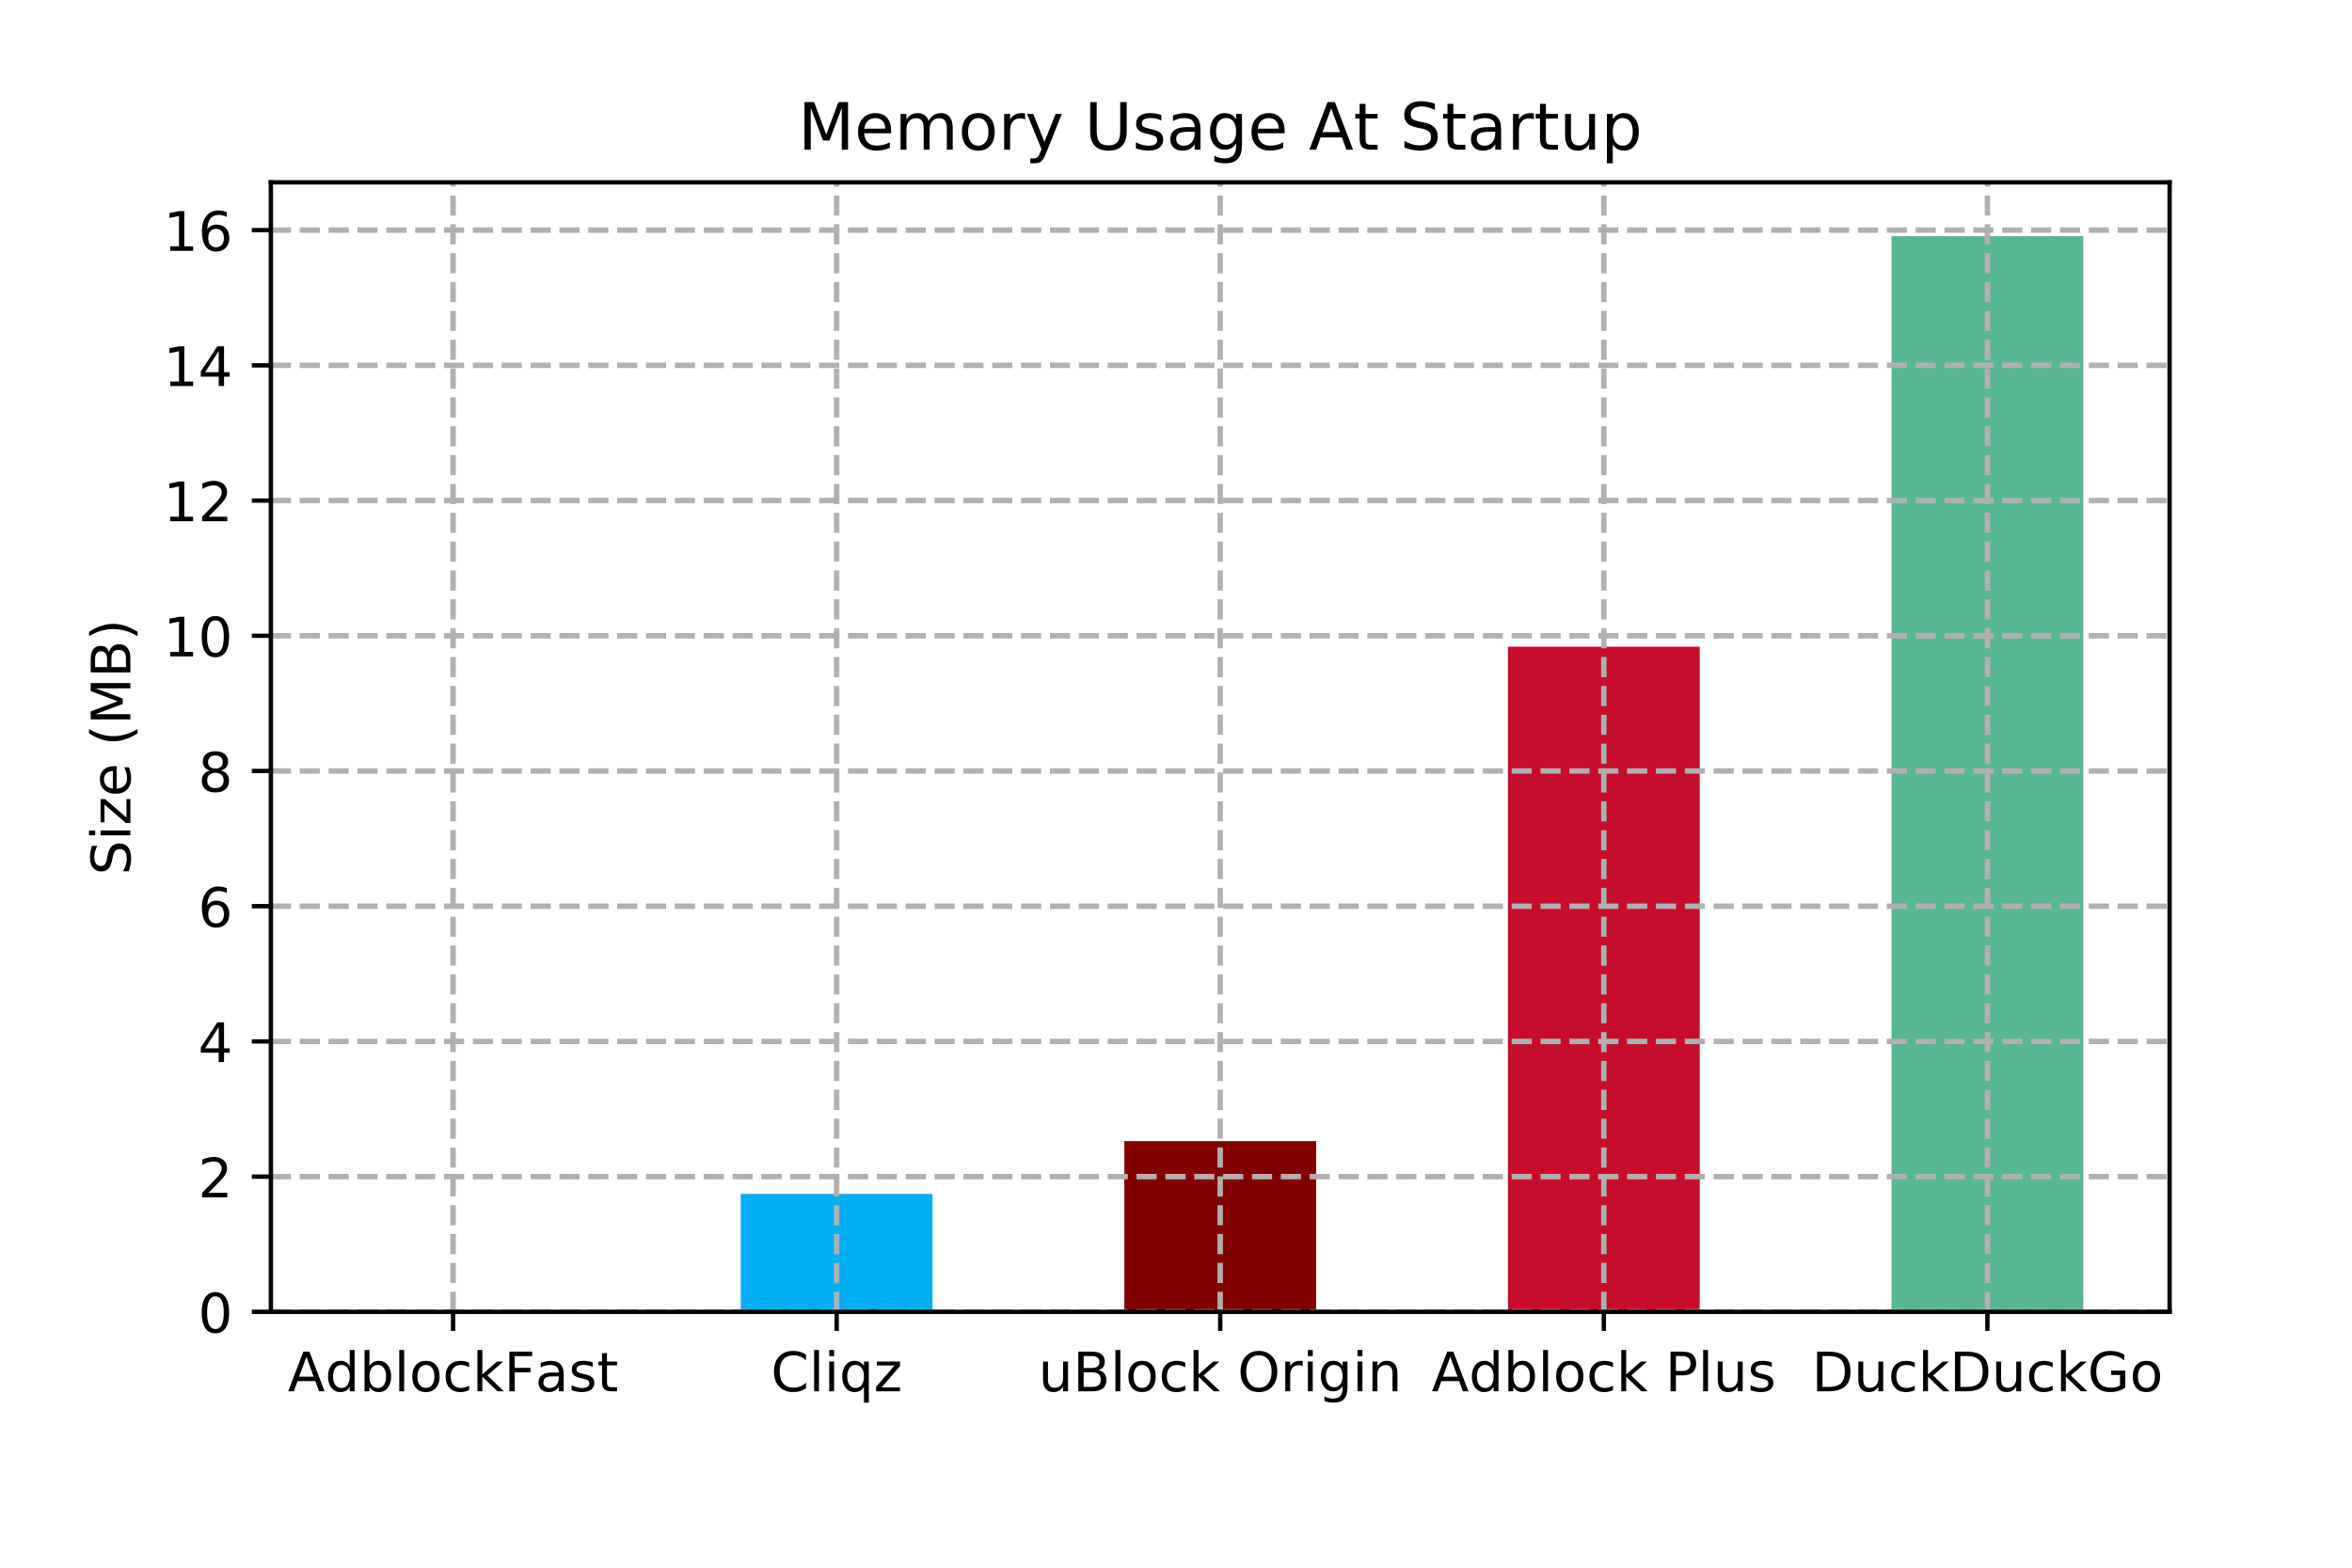
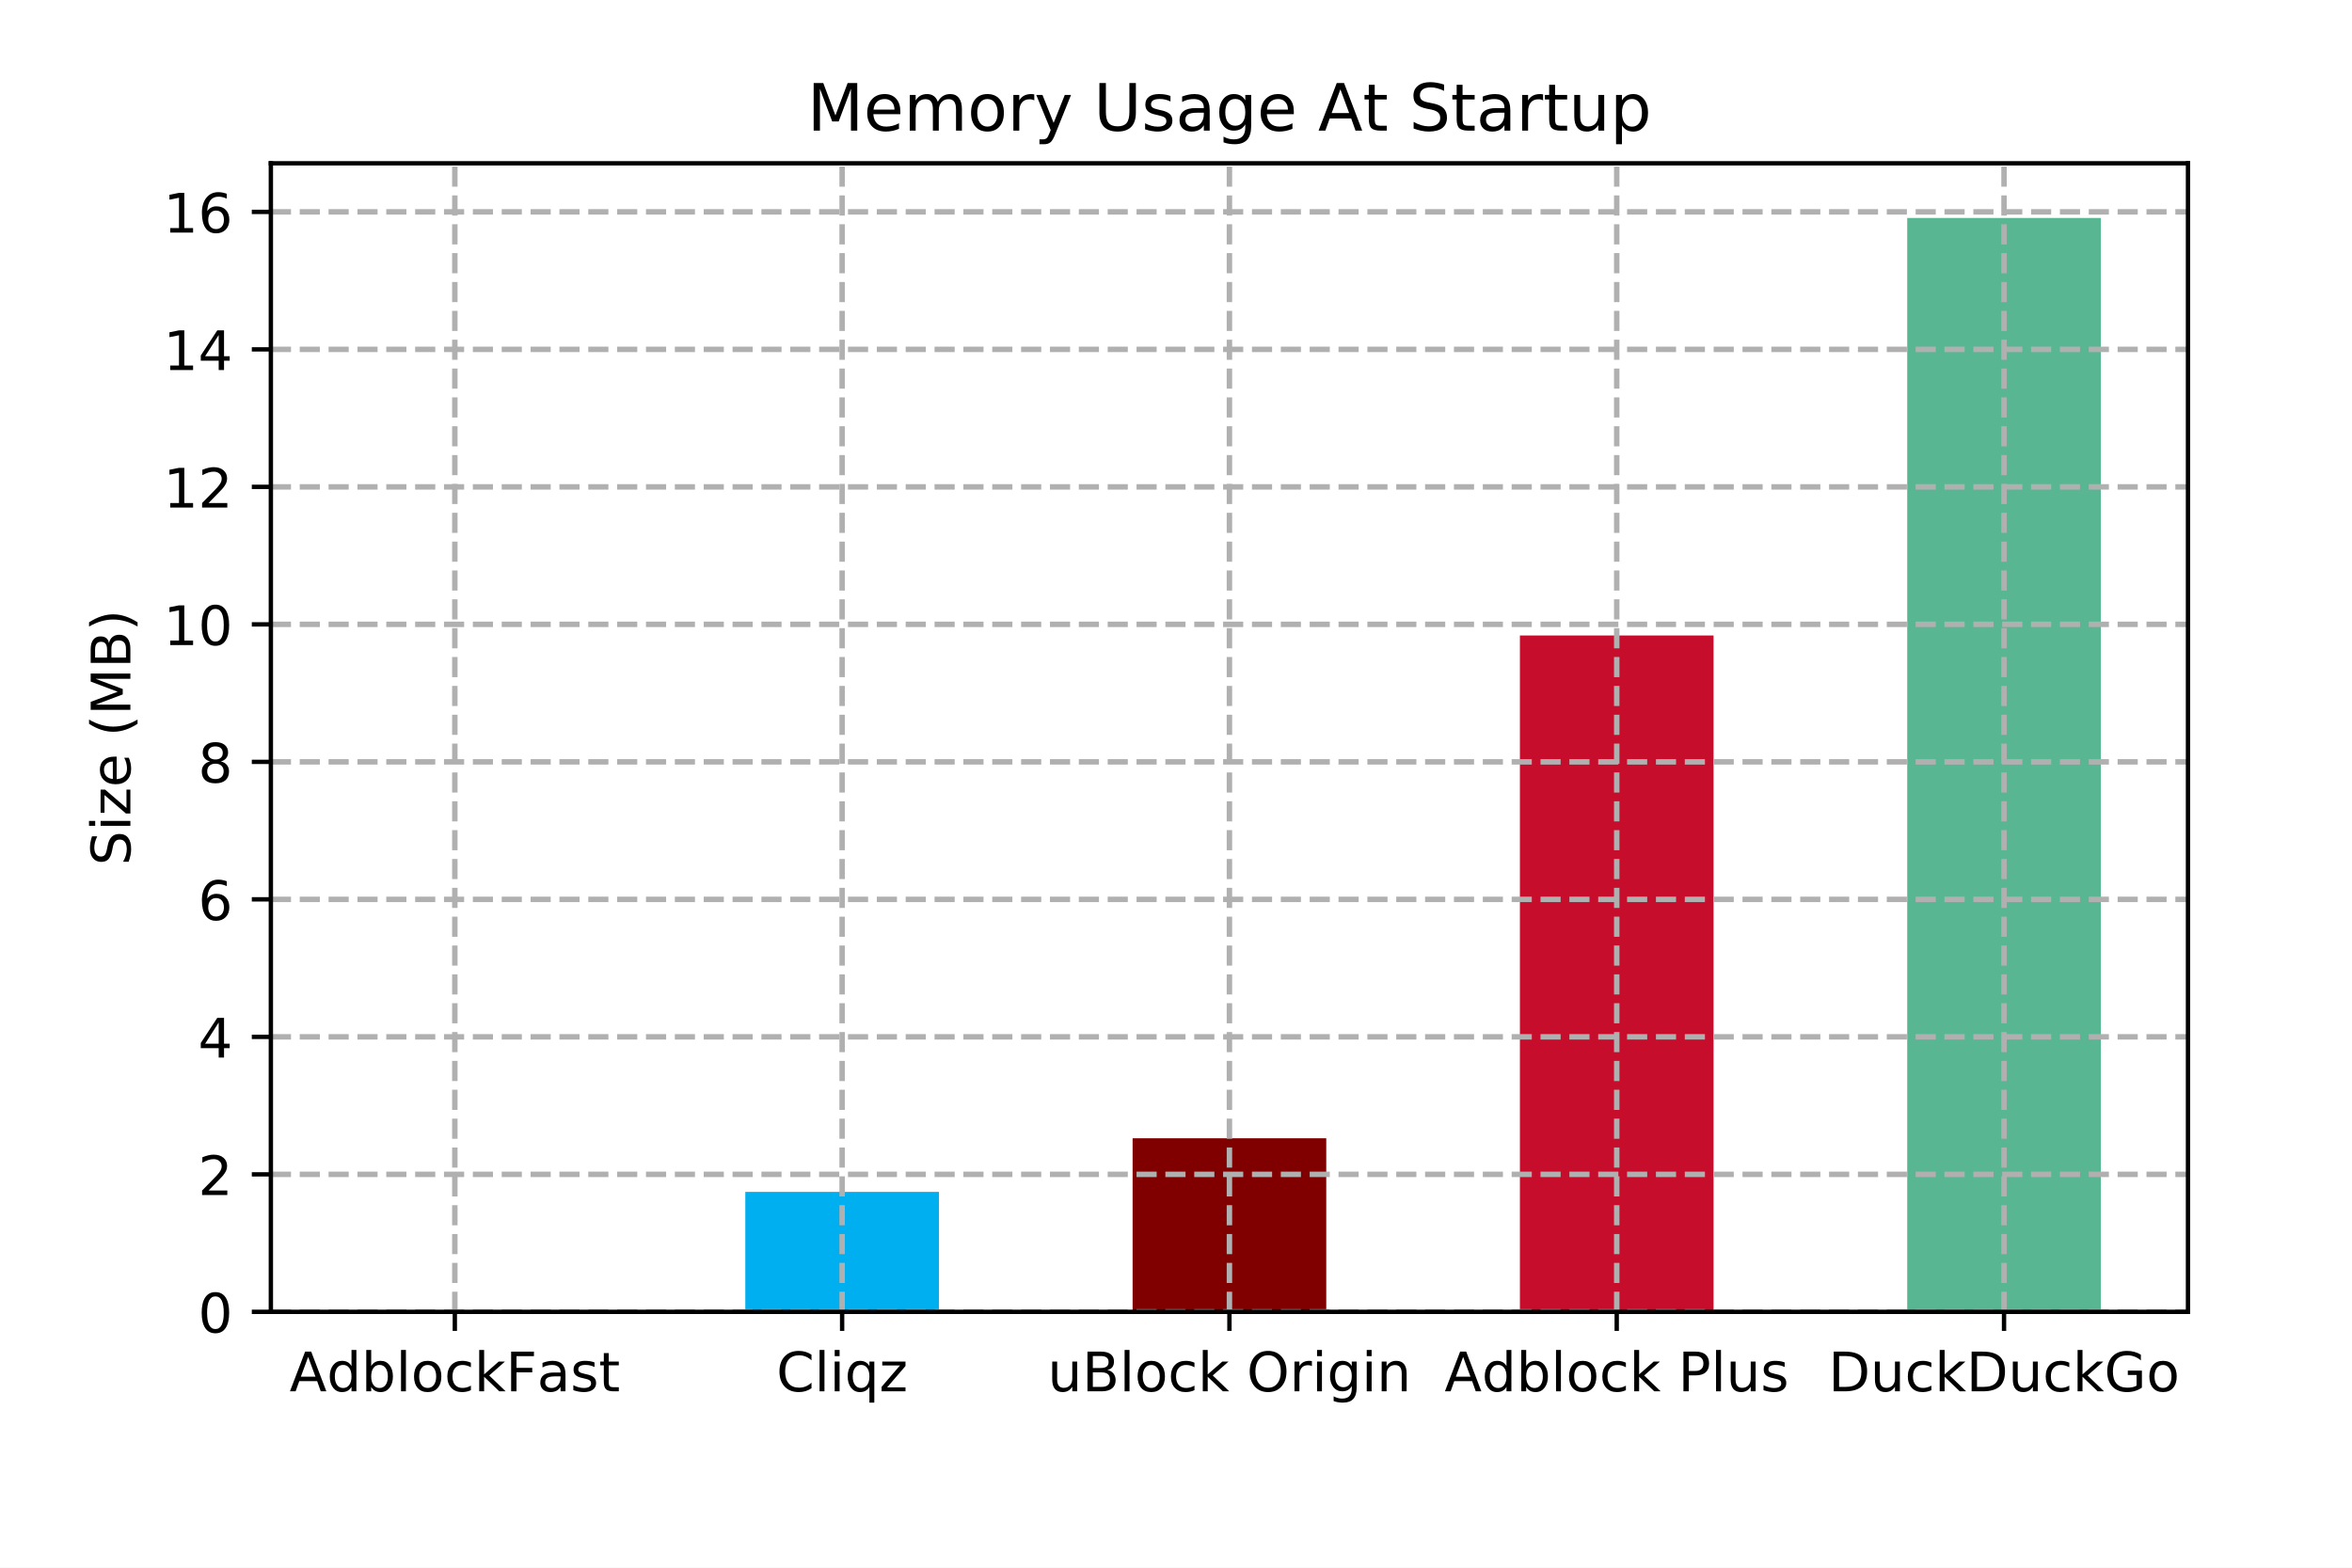
<svg xmlns="http://www.w3.org/2000/svg" xmlns:xlink="http://www.w3.org/1999/xlink" height="288pt" version="1.1" viewBox="0 0 432 288" width="432pt">
  <defs>
    <style type="text/css">
*{stroke-linecap:butt;stroke-linejoin:round;}
  </style>
  </defs>
  <g id="figure_1">
    <g id="patch_1">
      <path d="M 0 288  L 432 288  L 432 0  L 0 0  z " style="fill:#ffffff;" />
    </g>
    <g id="axes_1">
      <g id="patch_2">
-         <path d="M 49.75 241  L 398.5 241  L 398.5 33.5  L 49.75 33.5  z " style="fill:#ffffff;" />
+         <path d="M 49.75 241  L 401.877 241  L 401.877 30  L 49.75 30  z " style="fill:#ffffff;" />
      </g>
      <g id="patch_3">
-         <path clip-path="url(#p1cf80b933f)" d="M 65.602 241  L 100.83 241  L 100.83 240.984  L 65.602 240.984  z " style="fill:#f10c2b;" />
+         <path clip-path="url(#pe62b68a1ae)" d="M 65.756 241  L 101.324 241  L 101.324 240.984  L 65.756 240.984  z " style="fill:#f10c2b;" />
      </g>
      <g id="patch_4">
-         <path clip-path="url(#p1cf80b933f)" d="M 136.057 241  L 171.284 241  L 171.284 219.327  L 136.057 219.327  z " style="fill:#00aff0;" />
+         <path clip-path="url(#pe62b68a1ae)" d="M 136.893 241  L 172.461 241  L 172.461 218.961  L 136.893 218.961  z " style="fill:#00aff0;" />
      </g>
      <g id="patch_5">
-         <path clip-path="url(#p1cf80b933f)" d="M 206.511 241  L 241.739 241  L 241.739 209.639  L 206.511 209.639  z " style="fill:#800000;" />
+         <path clip-path="url(#pe62b68a1ae)" d="M 208.029 241  L 243.598 241  L 243.598 209.11  L 208.029 209.11  z " style="fill:#800000;" />
      </g>
      <g id="patch_6">
-         <path clip-path="url(#p1cf80b933f)" d="M 276.966 241  L 312.193 241  L 312.193 118.809  L 276.966 118.809  z " style="fill:#c70d2c;" />
+         <path clip-path="url(#pe62b68a1ae)" d="M 279.166 241  L 314.735 241  L 314.735 116.748  L 279.166 116.748  z " style="fill:#c70d2c;" />
      </g>
      <g id="patch_7">
-         <path clip-path="url(#p1cf80b933f)" d="M 347.42 241  L 382.648 241  L 382.648 43.381  L 347.42 43.381  z " style="fill:#58b792;" />
+         <path clip-path="url(#pe62b68a1ae)" d="M 350.303 241  L 385.871 241  L 385.871 40.048  L 350.303 40.048  z " style="fill:#58b792;" />
      </g>
      <g id="matplotlib.axis_1">
        <g id="xtick_1">
          <g id="line2d_1">
-             <path clip-path="url(#p1cf80b933f)" d="M 83.216 241  L 83.216 33.5  " style="fill:none;stroke:#b0b0b0;stroke-dasharray:3.7,1.6;stroke-dashoffset:0;" />
+             <path clip-path="url(#pe62b68a1ae)" d="M 83.54 241  L 83.54 30  " style="fill:none;stroke:#b0b0b0;stroke-dasharray:3.7,1.6;stroke-dashoffset:0;" />
          </g>
          <g id="line2d_2">
            <defs>
-               <path d="M 0 0  L 0 3.5  " id="md53304a644" style="stroke:#000000;stroke-width:0.8;" />
-             </defs>
-             <g>
-               <use style="stroke:#000000;stroke-width:0.8;" x="83.216" xlink:href="#md53304a644" y="241" />
+               <path d="M 0 0  L 0 3.5  " id="maeb9c5f2ca" style="stroke:#000000;stroke-width:0.8;" />
+             </defs>
+             <g>
+               <use style="stroke:#000000;stroke-width:0.8;" x="83.54" xlink:href="#maeb9c5f2ca" y="241" />
            </g>
          </g>
          <g id="text_1">
            <defs>
              <path d="M 34.188 63.188  L 20.797 26.906  L 47.609 26.906  z M 28.609 72.906  L 39.797 72.906  L 67.578 0  L 57.328 0  L 50.688 18.703  L 17.828 18.703  L 11.188 0  L 0.781 0  z " id="DejaVuSans-65" />
              <path d="M 45.406 46.391  L 45.406 75.984  L 54.391 75.984  L 54.391 0  L 45.406 0  L 45.406 8.203  Q 42.578 3.328 38.25 0.953  Q 33.938 -1.422 27.875 -1.422  Q 17.969 -1.422 11.734 6.484  Q 5.516 14.406 5.516 27.297  Q 5.516 40.188 11.734 48.094  Q 17.969 56 27.875 56  Q 33.938 56 38.25 53.625  Q 42.578 51.266 45.406 46.391  z M 14.797 27.297  Q 14.797 17.391 18.875 11.75  Q 22.953 6.109 30.078 6.109  Q 37.203 6.109 41.297 11.75  Q 45.406 17.391 45.406 27.297  Q 45.406 37.203 41.297 42.844  Q 37.203 48.484 30.078 48.484  Q 22.953 48.484 18.875 42.844  Q 14.797 37.203 14.797 27.297  z " id="DejaVuSans-100" />
              <path d="M 48.688 27.297  Q 48.688 37.203 44.609 42.844  Q 40.531 48.484 33.406 48.484  Q 26.266 48.484 22.188 42.844  Q 18.109 37.203 18.109 27.297  Q 18.109 17.391 22.188 11.75  Q 26.266 6.109 33.406 6.109  Q 40.531 6.109 44.609 11.75  Q 48.688 17.391 48.688 27.297  z M 18.109 46.391  Q 20.953 51.266 25.266 53.625  Q 29.594 56 35.594 56  Q 45.562 56 51.781 48.094  Q 58.016 40.188 58.016 27.297  Q 58.016 14.406 51.781 6.484  Q 45.562 -1.422 35.594 -1.422  Q 29.594 -1.422 25.266 0.953  Q 20.953 3.328 18.109 8.203  L 18.109 0  L 9.078 0  L 9.078 75.984  L 18.109 75.984  z " id="DejaVuSans-98" />
              <path d="M 9.422 75.984  L 18.406 75.984  L 18.406 0  L 9.422 0  z " id="DejaVuSans-108" />
              <path d="M 30.609 48.391  Q 23.391 48.391 19.188 42.75  Q 14.984 37.109 14.984 27.297  Q 14.984 17.484 19.156 11.844  Q 23.344 6.203 30.609 6.203  Q 37.797 6.203 41.984 11.859  Q 46.188 17.531 46.188 27.297  Q 46.188 37.016 41.984 42.703  Q 37.797 48.391 30.609 48.391  z M 30.609 56  Q 42.328 56 49.016 48.375  Q 55.719 40.766 55.719 27.297  Q 55.719 13.875 49.016 6.219  Q 42.328 -1.422 30.609 -1.422  Q 18.844 -1.422 12.172 6.219  Q 5.516 13.875 5.516 27.297  Q 5.516 40.766 12.172 48.375  Q 18.844 56 30.609 56  z " id="DejaVuSans-111" />
              <path d="M 48.781 52.594  L 48.781 44.188  Q 44.969 46.297 41.141 47.344  Q 37.312 48.391 33.406 48.391  Q 24.656 48.391 19.812 42.844  Q 14.984 37.312 14.984 27.297  Q 14.984 17.281 19.812 11.734  Q 24.656 6.203 33.406 6.203  Q 37.312 6.203 41.141 7.25  Q 44.969 8.297 48.781 10.406  L 48.781 2.094  Q 45.016 0.344 40.984 -0.531  Q 36.969 -1.422 32.422 -1.422  Q 20.062 -1.422 12.781 6.344  Q 5.516 14.109 5.516 27.297  Q 5.516 40.672 12.859 48.328  Q 20.219 56 33.016 56  Q 37.156 56 41.109 55.141  Q 45.062 54.297 48.781 52.594  z " id="DejaVuSans-99" />
              <path d="M 9.078 75.984  L 18.109 75.984  L 18.109 31.109  L 44.922 54.688  L 56.391 54.688  L 27.391 29.109  L 57.625 0  L 45.906 0  L 18.109 26.703  L 18.109 0  L 9.078 0  z " id="DejaVuSans-107" />
              <path d="M 9.812 72.906  L 51.703 72.906  L 51.703 64.594  L 19.672 64.594  L 19.672 43.109  L 48.578 43.109  L 48.578 34.812  L 19.672 34.812  L 19.672 0  L 9.812 0  z " id="DejaVuSans-70" />
              <path d="M 34.281 27.484  Q 23.391 27.484 19.188 25  Q 14.984 22.516 14.984 16.5  Q 14.984 11.719 18.141 8.906  Q 21.297 6.109 26.703 6.109  Q 34.188 6.109 38.703 11.406  Q 43.219 16.703 43.219 25.484  L 43.219 27.484  z M 52.203 31.203  L 52.203 0  L 43.219 0  L 43.219 8.297  Q 40.141 3.328 35.547 0.953  Q 30.953 -1.422 24.312 -1.422  Q 15.922 -1.422 10.953 3.297  Q 6 8.016 6 15.922  Q 6 25.141 12.172 29.828  Q 18.359 34.516 30.609 34.516  L 43.219 34.516  L 43.219 35.406  Q 43.219 41.609 39.141 45  Q 35.062 48.391 27.688 48.391  Q 23 48.391 18.547 47.266  Q 14.109 46.141 10.016 43.891  L 10.016 52.203  Q 14.938 54.109 19.578 55.047  Q 24.219 56 28.609 56  Q 40.484 56 46.344 49.844  Q 52.203 43.703 52.203 31.203  z " id="DejaVuSans-97" />
              <path d="M 44.281 53.078  L 44.281 44.578  Q 40.484 46.531 36.375 47.5  Q 32.281 48.484 27.875 48.484  Q 21.188 48.484 17.844 46.438  Q 14.5 44.391 14.5 40.281  Q 14.5 37.156 16.891 35.375  Q 19.281 33.594 26.516 31.984  L 29.594 31.297  Q 39.156 29.25 43.188 25.516  Q 47.219 21.781 47.219 15.094  Q 47.219 7.469 41.188 3.016  Q 35.156 -1.422 24.609 -1.422  Q 20.219 -1.422 15.453 -0.562  Q 10.688 0.297 5.422 2  L 5.422 11.281  Q 10.406 8.688 15.234 7.391  Q 20.062 6.109 24.812 6.109  Q 31.156 6.109 34.562 8.281  Q 37.984 10.453 37.984 14.406  Q 37.984 18.062 35.516 20.016  Q 33.062 21.969 24.703 23.781  L 21.578 24.516  Q 13.234 26.266 9.516 29.906  Q 5.812 33.547 5.812 39.891  Q 5.812 47.609 11.281 51.797  Q 16.75 56 26.812 56  Q 31.781 56 36.172 55.266  Q 40.578 54.547 44.281 53.078  z " id="DejaVuSans-115" />
              <path d="M 18.312 70.219  L 18.312 54.688  L 36.812 54.688  L 36.812 47.703  L 18.312 47.703  L 18.312 18.016  Q 18.312 11.328 20.141 9.422  Q 21.969 7.516 27.594 7.516  L 36.812 7.516  L 36.812 0  L 27.594 0  Q 17.188 0 13.234 3.875  Q 9.281 7.766 9.281 18.016  L 9.281 47.703  L 2.688 47.703  L 2.688 54.688  L 9.281 54.688  L 9.281 70.219  z " id="DejaVuSans-116" />
            </defs>
-             <g transform="translate(52.85731 255.5984)scale(0.1 -0.1)">
+             <g transform="translate(53.1814 255.5984)scale(0.1 -0.1)">
              <use xlink:href="#DejaVuSans-65" />
              <use x="68.393" xlink:href="#DejaVuSans-100" />
              <use x="131.869" xlink:href="#DejaVuSans-98" />
              <use x="195.346" xlink:href="#DejaVuSans-108" />
              <use x="223.129" xlink:href="#DejaVuSans-111" />
              <use x="284.311" xlink:href="#DejaVuSans-99" />
              <use x="339.291" xlink:href="#DejaVuSans-107" />
              <use x="397.201" xlink:href="#DejaVuSans-70" />
              <use x="454.58" xlink:href="#DejaVuSans-97" />
              <use x="515.859" xlink:href="#DejaVuSans-115" />
              <use x="567.959" xlink:href="#DejaVuSans-116" />
            </g>
          </g>
        </g>
        <g id="xtick_2">
          <g id="line2d_3">
-             <path clip-path="url(#p1cf80b933f)" d="M 153.67 241  L 153.67 33.5  " style="fill:none;stroke:#b0b0b0;stroke-dasharray:3.7,1.6;stroke-dashoffset:0;" />
+             <path clip-path="url(#pe62b68a1ae)" d="M 154.677 241  L 154.677 30  " style="fill:none;stroke:#b0b0b0;stroke-dasharray:3.7,1.6;stroke-dashoffset:0;" />
          </g>
          <g id="line2d_4">
            <g>
-               <use style="stroke:#000000;stroke-width:0.8;" x="153.67" xlink:href="#md53304a644" y="241" />
+               <use style="stroke:#000000;stroke-width:0.8;" x="154.677" xlink:href="#maeb9c5f2ca" y="241" />
            </g>
          </g>
          <g id="text_2">
            <defs>
              <path d="M 64.406 67.281  L 64.406 56.891  Q 59.422 61.531 53.781 63.812  Q 48.141 66.109 41.797 66.109  Q 29.297 66.109 22.656 58.469  Q 16.016 50.828 16.016 36.375  Q 16.016 21.969 22.656 14.328  Q 29.297 6.688 41.797 6.688  Q 48.141 6.688 53.781 8.984  Q 59.422 11.281 64.406 15.922  L 64.406 5.609  Q 59.234 2.094 53.438 0.328  Q 47.656 -1.422 41.219 -1.422  Q 24.656 -1.422 15.125 8.703  Q 5.609 18.844 5.609 36.375  Q 5.609 53.953 15.125 64.078  Q 24.656 74.219 41.219 74.219  Q 47.75 74.219 53.531 72.484  Q 59.328 70.75 64.406 67.281  z " id="DejaVuSans-67" />
              <path d="M 9.422 54.688  L 18.406 54.688  L 18.406 0  L 9.422 0  z M 9.422 75.984  L 18.406 75.984  L 18.406 64.594  L 9.422 64.594  z " id="DejaVuSans-105" />
              <path d="M 14.797 27.297  Q 14.797 17.391 18.875 11.75  Q 22.953 6.109 30.078 6.109  Q 37.203 6.109 41.297 11.75  Q 45.406 17.391 45.406 27.297  Q 45.406 37.203 41.297 42.844  Q 37.203 48.484 30.078 48.484  Q 22.953 48.484 18.875 42.844  Q 14.797 37.203 14.797 27.297  z M 45.406 8.203  Q 42.578 3.328 38.25 0.953  Q 33.938 -1.422 27.875 -1.422  Q 17.969 -1.422 11.734 6.484  Q 5.516 14.406 5.516 27.297  Q 5.516 40.188 11.734 48.094  Q 17.969 56 27.875 56  Q 33.938 56 38.25 53.625  Q 42.578 51.266 45.406 46.391  L 45.406 54.688  L 54.391 54.688  L 54.391 -20.797  L 45.406 -20.797  z " id="DejaVuSans-113" />
              <path d="M 5.516 54.688  L 48.188 54.688  L 48.188 46.484  L 14.406 7.172  L 48.188 7.172  L 48.188 0  L 4.297 0  L 4.297 8.203  L 38.094 47.516  L 5.516 47.516  z " id="DejaVuSans-122" />
            </defs>
-             <g transform="translate(141.6025 255.5984)scale(0.1 -0.1)">
+             <g transform="translate(142.6088 255.5984)scale(0.1 -0.1)">
              <use xlink:href="#DejaVuSans-67" />
              <use x="69.824" xlink:href="#DejaVuSans-108" />
              <use x="97.607" xlink:href="#DejaVuSans-105" />
              <use x="125.391" xlink:href="#DejaVuSans-113" />
              <use x="188.867" xlink:href="#DejaVuSans-122" />
            </g>
          </g>
        </g>
        <g id="xtick_3">
          <g id="line2d_5">
-             <path clip-path="url(#p1cf80b933f)" d="M 224.125 241  L 224.125 33.5  " style="fill:none;stroke:#b0b0b0;stroke-dasharray:3.7,1.6;stroke-dashoffset:0;" />
+             <path clip-path="url(#pe62b68a1ae)" d="M 225.814 241  L 225.814 30  " style="fill:none;stroke:#b0b0b0;stroke-dasharray:3.7,1.6;stroke-dashoffset:0;" />
          </g>
          <g id="line2d_6">
            <g>
-               <use style="stroke:#000000;stroke-width:0.8;" x="224.125" xlink:href="#md53304a644" y="241" />
+               <use style="stroke:#000000;stroke-width:0.8;" x="225.814" xlink:href="#maeb9c5f2ca" y="241" />
            </g>
          </g>
          <g id="text_3">
            <defs>
              <path d="M 8.5 21.578  L 8.5 54.688  L 17.484 54.688  L 17.484 21.922  Q 17.484 14.156 20.5 10.266  Q 23.531 6.391 29.594 6.391  Q 36.859 6.391 41.078 11.031  Q 45.312 15.672 45.312 23.688  L 45.312 54.688  L 54.297 54.688  L 54.297 0  L 45.312 0  L 45.312 8.406  Q 42.047 3.422 37.719 1  Q 33.406 -1.422 27.688 -1.422  Q 18.266 -1.422 13.375 4.438  Q 8.5 10.297 8.5 21.578  z M 31.109 56  z " id="DejaVuSans-117" />
              <path d="M 19.672 34.812  L 19.672 8.109  L 35.5 8.109  Q 43.453 8.109 47.281 11.406  Q 51.125 14.703 51.125 21.484  Q 51.125 28.328 47.281 31.562  Q 43.453 34.812 35.5 34.812  z M 19.672 64.797  L 19.672 42.828  L 34.281 42.828  Q 41.5 42.828 45.031 45.531  Q 48.578 48.25 48.578 53.812  Q 48.578 59.328 45.031 62.062  Q 41.5 64.797 34.281 64.797  z M 9.812 72.906  L 35.016 72.906  Q 46.297 72.906 52.391 68.219  Q 58.5 63.531 58.5 54.891  Q 58.5 48.188 55.375 44.234  Q 52.25 40.281 46.188 39.312  Q 53.469 37.75 57.5 32.781  Q 61.531 27.828 61.531 20.406  Q 61.531 10.641 54.891 5.312  Q 48.25 0 35.984 0  L 9.812 0  z " id="DejaVuSans-66" />
              <path id="DejaVuSans-32" />
              <path d="M 39.406 66.219  Q 28.656 66.219 22.328 58.203  Q 16.016 50.203 16.016 36.375  Q 16.016 22.609 22.328 14.594  Q 28.656 6.594 39.406 6.594  Q 50.141 6.594 56.422 14.594  Q 62.703 22.609 62.703 36.375  Q 62.703 50.203 56.422 58.203  Q 50.141 66.219 39.406 66.219  z M 39.406 74.219  Q 54.734 74.219 63.906 63.938  Q 73.094 53.656 73.094 36.375  Q 73.094 19.141 63.906 8.859  Q 54.734 -1.422 39.406 -1.422  Q 24.031 -1.422 14.812 8.828  Q 5.609 19.094 5.609 36.375  Q 5.609 53.656 14.812 63.938  Q 24.031 74.219 39.406 74.219  z " id="DejaVuSans-79" />
              <path d="M 41.109 46.297  Q 39.594 47.172 37.812 47.578  Q 36.031 48 33.891 48  Q 26.266 48 22.188 43.047  Q 18.109 38.094 18.109 28.812  L 18.109 0  L 9.078 0  L 9.078 54.688  L 18.109 54.688  L 18.109 46.188  Q 20.953 51.172 25.484 53.578  Q 30.031 56 36.531 56  Q 37.453 56 38.578 55.875  Q 39.703 55.766 41.062 55.516  z " id="DejaVuSans-114" />
              <path d="M 45.406 27.984  Q 45.406 37.75 41.375 43.109  Q 37.359 48.484 30.078 48.484  Q 22.859 48.484 18.828 43.109  Q 14.797 37.75 14.797 27.984  Q 14.797 18.266 18.828 12.891  Q 22.859 7.516 30.078 7.516  Q 37.359 7.516 41.375 12.891  Q 45.406 18.266 45.406 27.984  z M 54.391 6.781  Q 54.391 -7.172 48.188 -13.984  Q 42 -20.797 29.203 -20.797  Q 24.469 -20.797 20.266 -20.094  Q 16.062 -19.391 12.109 -17.922  L 12.109 -9.188  Q 16.062 -11.328 19.922 -12.344  Q 23.781 -13.375 27.781 -13.375  Q 36.625 -13.375 41.016 -8.766  Q 45.406 -4.156 45.406 5.172  L 45.406 9.625  Q 42.625 4.781 38.281 2.391  Q 33.938 0 27.875 0  Q 17.828 0 11.672 7.656  Q 5.516 15.328 5.516 27.984  Q 5.516 40.672 11.672 48.328  Q 17.828 56 27.875 56  Q 33.938 56 38.281 53.609  Q 42.625 51.219 45.406 46.391  L 45.406 54.688  L 54.391 54.688  z " id="DejaVuSans-103" />
              <path d="M 54.891 33.016  L 54.891 0  L 45.906 0  L 45.906 32.719  Q 45.906 40.484 42.875 44.328  Q 39.844 48.188 33.797 48.188  Q 26.516 48.188 22.312 43.547  Q 18.109 38.922 18.109 30.906  L 18.109 0  L 9.078 0  L 9.078 54.688  L 18.109 54.688  L 18.109 46.188  Q 21.344 51.125 25.703 53.562  Q 30.078 56 35.797 56  Q 45.219 56 50.047 50.172  Q 54.891 44.344 54.891 33.016  z " id="DejaVuSans-110" />
            </defs>
-             <g transform="translate(190.7312 255.5984)scale(0.1 -0.1)">
+             <g transform="translate(192.4199 255.5984)scale(0.1 -0.1)">
              <use xlink:href="#DejaVuSans-117" />
              <use x="63.379" xlink:href="#DejaVuSans-66" />
              <use x="131.982" xlink:href="#DejaVuSans-108" />
              <use x="159.766" xlink:href="#DejaVuSans-111" />
              <use x="220.947" xlink:href="#DejaVuSans-99" />
              <use x="275.928" xlink:href="#DejaVuSans-107" />
              <use x="333.838" xlink:href="#DejaVuSans-32" />
              <use x="365.625" xlink:href="#DejaVuSans-79" />
              <use x="444.336" xlink:href="#DejaVuSans-114" />
              <use x="485.449" xlink:href="#DejaVuSans-105" />
              <use x="513.232" xlink:href="#DejaVuSans-103" />
              <use x="576.709" xlink:href="#DejaVuSans-105" />
              <use x="604.492" xlink:href="#DejaVuSans-110" />
            </g>
          </g>
        </g>
        <g id="xtick_4">
          <g id="line2d_7">
-             <path clip-path="url(#p1cf80b933f)" d="M 294.58 241  L 294.58 33.5  " style="fill:none;stroke:#b0b0b0;stroke-dasharray:3.7,1.6;stroke-dashoffset:0;" />
+             <path clip-path="url(#pe62b68a1ae)" d="M 296.95 241  L 296.95 30  " style="fill:none;stroke:#b0b0b0;stroke-dasharray:3.7,1.6;stroke-dashoffset:0;" />
          </g>
          <g id="line2d_8">
            <g>
-               <use style="stroke:#000000;stroke-width:0.8;" x="294.58" xlink:href="#md53304a644" y="241" />
+               <use style="stroke:#000000;stroke-width:0.8;" x="296.95" xlink:href="#maeb9c5f2ca" y="241" />
            </g>
          </g>
          <g id="text_4">
            <defs>
              <path d="M 19.672 64.797  L 19.672 37.406  L 32.078 37.406  Q 38.969 37.406 42.719 40.969  Q 46.484 44.531 46.484 51.125  Q 46.484 57.672 42.719 61.234  Q 38.969 64.797 32.078 64.797  z M 9.812 72.906  L 32.078 72.906  Q 44.344 72.906 50.609 67.359  Q 56.891 61.812 56.891 51.125  Q 56.891 40.328 50.609 34.812  Q 44.344 29.297 32.078 29.297  L 19.672 29.297  L 19.672 0  L 9.812 0  z " id="DejaVuSans-80" />
            </defs>
-             <g transform="translate(262.9522 255.5984)scale(0.1 -0.1)">
+             <g transform="translate(265.3231 255.5984)scale(0.1 -0.1)">
              <use xlink:href="#DejaVuSans-65" />
              <use x="68.393" xlink:href="#DejaVuSans-100" />
              <use x="131.869" xlink:href="#DejaVuSans-98" />
              <use x="195.346" xlink:href="#DejaVuSans-108" />
              <use x="223.129" xlink:href="#DejaVuSans-111" />
              <use x="284.311" xlink:href="#DejaVuSans-99" />
              <use x="339.291" xlink:href="#DejaVuSans-107" />
              <use x="397.201" xlink:href="#DejaVuSans-32" />
              <use x="428.988" xlink:href="#DejaVuSans-80" />
              <use x="489.291" xlink:href="#DejaVuSans-108" />
              <use x="517.074" xlink:href="#DejaVuSans-117" />
              <use x="580.453" xlink:href="#DejaVuSans-115" />
            </g>
          </g>
        </g>
        <g id="xtick_5">
          <g id="line2d_9">
-             <path clip-path="url(#p1cf80b933f)" d="M 365.034 241  L 365.034 33.5  " style="fill:none;stroke:#b0b0b0;stroke-dasharray:3.7,1.6;stroke-dashoffset:0;" />
+             <path clip-path="url(#pe62b68a1ae)" d="M 368.087 241  L 368.087 30  " style="fill:none;stroke:#b0b0b0;stroke-dasharray:3.7,1.6;stroke-dashoffset:0;" />
          </g>
          <g id="line2d_10">
            <g>
-               <use style="stroke:#000000;stroke-width:0.8;" x="365.034" xlink:href="#md53304a644" y="241" />
+               <use style="stroke:#000000;stroke-width:0.8;" x="368.087" xlink:href="#maeb9c5f2ca" y="241" />
            </g>
          </g>
          <g id="text_5">
            <defs>
              <path d="M 19.672 64.797  L 19.672 8.109  L 31.594 8.109  Q 46.688 8.109 53.688 14.938  Q 60.688 21.781 60.688 36.531  Q 60.688 51.172 53.688 57.984  Q 46.688 64.797 31.594 64.797  z M 9.812 72.906  L 30.078 72.906  Q 51.266 72.906 61.172 64.094  Q 71.094 55.281 71.094 36.531  Q 71.094 17.672 61.125 8.828  Q 51.172 0 30.078 0  L 9.812 0  z " id="DejaVuSans-68" />
              <path d="M 59.516 10.406  L 59.516 29.984  L 43.406 29.984  L 43.406 38.094  L 69.281 38.094  L 69.281 6.781  Q 63.578 2.734 56.688 0.656  Q 49.812 -1.422 42 -1.422  Q 24.906 -1.422 15.25 8.562  Q 5.609 18.562 5.609 36.375  Q 5.609 54.25 15.25 64.234  Q 24.906 74.219 42 74.219  Q 49.125 74.219 55.547 72.453  Q 61.969 70.703 67.391 67.281  L 67.391 56.781  Q 61.922 61.422 55.766 63.766  Q 49.609 66.109 42.828 66.109  Q 29.438 66.109 22.719 58.641  Q 16.016 51.172 16.016 36.375  Q 16.016 21.625 22.719 14.156  Q 29.438 6.688 42.828 6.688  Q 48.047 6.688 52.141 7.594  Q 56.25 8.5 59.516 10.406  z " id="DejaVuSans-71" />
            </defs>
-             <g transform="translate(332.7739 255.5984)scale(0.1 -0.1)">
+             <g transform="translate(335.8271 255.5984)scale(0.1 -0.1)">
              <use xlink:href="#DejaVuSans-68" />
              <use x="77.002" xlink:href="#DejaVuSans-117" />
              <use x="140.381" xlink:href="#DejaVuSans-99" />
              <use x="195.361" xlink:href="#DejaVuSans-107" />
              <use x="253.271" xlink:href="#DejaVuSans-68" />
              <use x="330.273" xlink:href="#DejaVuSans-117" />
              <use x="393.652" xlink:href="#DejaVuSans-99" />
              <use x="448.633" xlink:href="#DejaVuSans-107" />
              <use x="506.543" xlink:href="#DejaVuSans-71" />
              <use x="584.033" xlink:href="#DejaVuSans-111" />
            </g>
          </g>
        </g>
      </g>
      <g id="matplotlib.axis_2">
        <g id="ytick_1">
          <g id="line2d_11">
-             <path clip-path="url(#p1cf80b933f)" d="M 49.75 241  L 398.5 241  " style="fill:none;stroke:#b0b0b0;stroke-dasharray:3.7,1.6;stroke-dashoffset:0;" />
+             <path clip-path="url(#pe62b68a1ae)" d="M 49.75 241  L 401.877 241  " style="fill:none;stroke:#b0b0b0;stroke-dasharray:3.7,1.6;stroke-dashoffset:0;" />
          </g>
          <g id="line2d_12">
            <defs>
-               <path d="M 0 0  L -3.5 0  " id="m0779f752e9" style="stroke:#000000;stroke-width:0.8;" />
-             </defs>
-             <g>
-               <use style="stroke:#000000;stroke-width:0.8;" x="49.75" xlink:href="#m0779f752e9" y="241" />
+               <path d="M 0 0  L -3.5 0  " id="m097f2dcc28" style="stroke:#000000;stroke-width:0.8;" />
+             </defs>
+             <g>
+               <use style="stroke:#000000;stroke-width:0.8;" x="49.75" xlink:href="#m097f2dcc28" y="241" />
            </g>
          </g>
          <g id="text_6">
            <defs>
              <path d="M 31.781 66.406  Q 24.172 66.406 20.328 58.906  Q 16.5 51.422 16.5 36.375  Q 16.5 21.391 20.328 13.891  Q 24.172 6.391 31.781 6.391  Q 39.453 6.391 43.281 13.891  Q 47.125 21.391 47.125 36.375  Q 47.125 51.422 43.281 58.906  Q 39.453 66.406 31.781 66.406  z M 31.781 74.219  Q 44.047 74.219 50.516 64.516  Q 56.984 54.828 56.984 36.375  Q 56.984 17.969 50.516 8.266  Q 44.047 -1.422 31.781 -1.422  Q 19.531 -1.422 13.062 8.266  Q 6.594 17.969 6.594 36.375  Q 6.594 54.828 13.062 64.516  Q 19.531 74.219 31.781 74.219  z " id="DejaVuSans-48" />
            </defs>
            <g transform="translate(36.3875 244.7992)scale(0.1 -0.1)">
              <use xlink:href="#DejaVuSans-48" />
            </g>
          </g>
        </g>
        <g id="ytick_2">
          <g id="line2d_13">
-             <path clip-path="url(#p1cf80b933f)" d="M 49.75 216.159  L 398.5 216.159  " style="fill:none;stroke:#b0b0b0;stroke-dasharray:3.7,1.6;stroke-dashoffset:0;" />
+             <path clip-path="url(#pe62b68a1ae)" d="M 49.75 215.74  L 401.877 215.74  " style="fill:none;stroke:#b0b0b0;stroke-dasharray:3.7,1.6;stroke-dashoffset:0;" />
          </g>
          <g id="line2d_14">
            <g>
-               <use style="stroke:#000000;stroke-width:0.8;" x="49.75" xlink:href="#m0779f752e9" y="216.159" />
+               <use style="stroke:#000000;stroke-width:0.8;" x="49.75" xlink:href="#m097f2dcc28" y="215.74" />
            </g>
          </g>
          <g id="text_7">
            <defs>
              <path d="M 19.188 8.297  L 53.609 8.297  L 53.609 0  L 7.328 0  L 7.328 8.297  Q 12.938 14.109 22.625 23.891  Q 32.328 33.688 34.812 36.531  Q 39.547 41.844 41.422 45.531  Q 43.312 49.219 43.312 52.781  Q 43.312 58.594 39.234 62.25  Q 35.156 65.922 28.609 65.922  Q 23.969 65.922 18.812 64.312  Q 13.672 62.703 7.812 59.422  L 7.812 69.391  Q 13.766 71.781 18.938 73  Q 24.125 74.219 28.422 74.219  Q 39.75 74.219 46.484 68.547  Q 53.219 62.891 53.219 53.422  Q 53.219 48.922 51.531 44.891  Q 49.859 40.875 45.406 35.406  Q 44.188 33.984 37.641 27.219  Q 31.109 20.453 19.188 8.297  z " id="DejaVuSans-50" />
            </defs>
-             <g transform="translate(36.3875 219.9587)scale(0.1 -0.1)">
+             <g transform="translate(36.3875 219.5397)scale(0.1 -0.1)">
              <use xlink:href="#DejaVuSans-50" />
            </g>
          </g>
        </g>
        <g id="ytick_3">
          <g id="line2d_15">
-             <path clip-path="url(#p1cf80b933f)" d="M 49.75 191.319  L 398.5 191.319  " style="fill:none;stroke:#b0b0b0;stroke-dasharray:3.7,1.6;stroke-dashoffset:0;" />
+             <path clip-path="url(#pe62b68a1ae)" d="M 49.75 190.481  L 401.877 190.481  " style="fill:none;stroke:#b0b0b0;stroke-dasharray:3.7,1.6;stroke-dashoffset:0;" />
          </g>
          <g id="line2d_16">
            <g>
-               <use style="stroke:#000000;stroke-width:0.8;" x="49.75" xlink:href="#m0779f752e9" y="191.319" />
+               <use style="stroke:#000000;stroke-width:0.8;" x="49.75" xlink:href="#m097f2dcc28" y="190.481" />
            </g>
          </g>
          <g id="text_8">
            <defs>
              <path d="M 37.797 64.312  L 12.891 25.391  L 37.797 25.391  z M 35.203 72.906  L 47.609 72.906  L 47.609 25.391  L 58.016 25.391  L 58.016 17.188  L 47.609 17.188  L 47.609 0  L 37.797 0  L 37.797 17.188  L 4.891 17.188  L 4.891 26.703  z " id="DejaVuSans-52" />
            </defs>
-             <g transform="translate(36.3875 195.1181)scale(0.1 -0.1)">
+             <g transform="translate(36.3875 194.2801)scale(0.1 -0.1)">
              <use xlink:href="#DejaVuSans-52" />
            </g>
          </g>
        </g>
        <g id="ytick_4">
          <g id="line2d_17">
-             <path clip-path="url(#p1cf80b933f)" d="M 49.75 166.478  L 398.5 166.478  " style="fill:none;stroke:#b0b0b0;stroke-dasharray:3.7,1.6;stroke-dashoffset:0;" />
+             <path clip-path="url(#pe62b68a1ae)" d="M 49.75 165.221  L 401.877 165.221  " style="fill:none;stroke:#b0b0b0;stroke-dasharray:3.7,1.6;stroke-dashoffset:0;" />
          </g>
          <g id="line2d_18">
            <g>
-               <use style="stroke:#000000;stroke-width:0.8;" x="49.75" xlink:href="#m0779f752e9" y="166.478" />
+               <use style="stroke:#000000;stroke-width:0.8;" x="49.75" xlink:href="#m097f2dcc28" y="165.221" />
            </g>
          </g>
          <g id="text_9">
            <defs>
              <path d="M 33.016 40.375  Q 26.375 40.375 22.484 35.828  Q 18.609 31.297 18.609 23.391  Q 18.609 15.531 22.484 10.953  Q 26.375 6.391 33.016 6.391  Q 39.656 6.391 43.531 10.953  Q 47.406 15.531 47.406 23.391  Q 47.406 31.297 43.531 35.828  Q 39.656 40.375 33.016 40.375  z M 52.594 71.297  L 52.594 62.312  Q 48.875 64.062 45.094 64.984  Q 41.312 65.922 37.594 65.922  Q 27.828 65.922 22.672 59.328  Q 17.531 52.734 16.797 39.406  Q 19.672 43.656 24.016 45.922  Q 28.375 48.188 33.594 48.188  Q 44.578 48.188 50.953 41.516  Q 57.328 34.859 57.328 23.391  Q 57.328 12.156 50.688 5.359  Q 44.047 -1.422 33.016 -1.422  Q 20.359 -1.422 13.672 8.266  Q 6.984 17.969 6.984 36.375  Q 6.984 53.656 15.188 63.938  Q 23.391 74.219 37.203 74.219  Q 40.922 74.219 44.703 73.484  Q 48.484 72.75 52.594 71.297  z " id="DejaVuSans-54" />
            </defs>
-             <g transform="translate(36.3875 170.2775)scale(0.1 -0.1)">
+             <g transform="translate(36.3875 169.0206)scale(0.1 -0.1)">
              <use xlink:href="#DejaVuSans-54" />
            </g>
          </g>
        </g>
        <g id="ytick_5">
          <g id="line2d_19">
-             <path clip-path="url(#p1cf80b933f)" d="M 49.75 141.638  L 398.5 141.638  " style="fill:none;stroke:#b0b0b0;stroke-dasharray:3.7,1.6;stroke-dashoffset:0;" />
+             <path clip-path="url(#pe62b68a1ae)" d="M 49.75 139.962  L 401.877 139.962  " style="fill:none;stroke:#b0b0b0;stroke-dasharray:3.7,1.6;stroke-dashoffset:0;" />
          </g>
          <g id="line2d_20">
            <g>
-               <use style="stroke:#000000;stroke-width:0.8;" x="49.75" xlink:href="#m0779f752e9" y="141.638" />
+               <use style="stroke:#000000;stroke-width:0.8;" x="49.75" xlink:href="#m097f2dcc28" y="139.962" />
            </g>
          </g>
          <g id="text_10">
            <defs>
              <path d="M 31.781 34.625  Q 24.75 34.625 20.719 30.859  Q 16.703 27.094 16.703 20.516  Q 16.703 13.922 20.719 10.156  Q 24.75 6.391 31.781 6.391  Q 38.812 6.391 42.859 10.172  Q 46.922 13.969 46.922 20.516  Q 46.922 27.094 42.891 30.859  Q 38.875 34.625 31.781 34.625  z M 21.922 38.812  Q 15.578 40.375 12.031 44.719  Q 8.5 49.078 8.5 55.328  Q 8.5 64.062 14.719 69.141  Q 20.953 74.219 31.781 74.219  Q 42.672 74.219 48.875 69.141  Q 55.078 64.062 55.078 55.328  Q 55.078 49.078 51.531 44.719  Q 48 40.375 41.703 38.812  Q 48.828 37.156 52.797 32.312  Q 56.781 27.484 56.781 20.516  Q 56.781 9.906 50.312 4.234  Q 43.844 -1.422 31.781 -1.422  Q 19.734 -1.422 13.25 4.234  Q 6.781 9.906 6.781 20.516  Q 6.781 27.484 10.781 32.312  Q 14.797 37.156 21.922 38.812  z M 18.312 54.391  Q 18.312 48.734 21.844 45.562  Q 25.391 42.391 31.781 42.391  Q 38.141 42.391 41.719 45.562  Q 45.312 48.734 45.312 54.391  Q 45.312 60.062 41.719 63.234  Q 38.141 66.406 31.781 66.406  Q 25.391 66.406 21.844 63.234  Q 18.312 60.062 18.312 54.391  z " id="DejaVuSans-56" />
            </defs>
-             <g transform="translate(36.3875 145.437)scale(0.1 -0.1)">
+             <g transform="translate(36.3875 143.761)scale(0.1 -0.1)">
              <use xlink:href="#DejaVuSans-56" />
            </g>
          </g>
        </g>
        <g id="ytick_6">
          <g id="line2d_21">
-             <path clip-path="url(#p1cf80b933f)" d="M 49.75 116.797  L 398.5 116.797  " style="fill:none;stroke:#b0b0b0;stroke-dasharray:3.7,1.6;stroke-dashoffset:0;" />
+             <path clip-path="url(#pe62b68a1ae)" d="M 49.75 114.702  L 401.877 114.702  " style="fill:none;stroke:#b0b0b0;stroke-dasharray:3.7,1.6;stroke-dashoffset:0;" />
          </g>
          <g id="line2d_22">
            <g>
-               <use style="stroke:#000000;stroke-width:0.8;" x="49.75" xlink:href="#m0779f752e9" y="116.797" />
+               <use style="stroke:#000000;stroke-width:0.8;" x="49.75" xlink:href="#m097f2dcc28" y="114.702" />
            </g>
          </g>
          <g id="text_11">
            <defs>
              <path d="M 12.406 8.297  L 28.516 8.297  L 28.516 63.922  L 10.984 60.406  L 10.984 69.391  L 28.422 72.906  L 38.281 72.906  L 38.281 8.297  L 54.391 8.297  L 54.391 0  L 12.406 0  z " id="DejaVuSans-49" />
            </defs>
-             <g transform="translate(30.025 120.5964)scale(0.1 -0.1)">
+             <g transform="translate(30.025 118.5014)scale(0.1 -0.1)">
              <use xlink:href="#DejaVuSans-49" />
              <use x="63.623" xlink:href="#DejaVuSans-48" />
            </g>
          </g>
        </g>
        <g id="ytick_7">
          <g id="line2d_23">
-             <path clip-path="url(#p1cf80b933f)" d="M 49.75 91.957  L 398.5 91.957  " style="fill:none;stroke:#b0b0b0;stroke-dasharray:3.7,1.6;stroke-dashoffset:0;" />
+             <path clip-path="url(#pe62b68a1ae)" d="M 49.75 89.443  L 401.877 89.443  " style="fill:none;stroke:#b0b0b0;stroke-dasharray:3.7,1.6;stroke-dashoffset:0;" />
          </g>
          <g id="line2d_24">
            <g>
-               <use style="stroke:#000000;stroke-width:0.8;" x="49.75" xlink:href="#m0779f752e9" y="91.957" />
+               <use style="stroke:#000000;stroke-width:0.8;" x="49.75" xlink:href="#m097f2dcc28" y="89.443" />
            </g>
          </g>
          <g id="text_12">
-             <g transform="translate(30.025 95.75588)scale(0.1 -0.1)">
+             <g transform="translate(30.025 93.24189)scale(0.1 -0.1)">
              <use xlink:href="#DejaVuSans-49" />
              <use x="63.623" xlink:href="#DejaVuSans-50" />
            </g>
          </g>
        </g>
        <g id="ytick_8">
          <g id="line2d_25">
-             <path clip-path="url(#p1cf80b933f)" d="M 49.75 67.116  L 398.5 67.116  " style="fill:none;stroke:#b0b0b0;stroke-dasharray:3.7,1.6;stroke-dashoffset:0;" />
+             <path clip-path="url(#pe62b68a1ae)" d="M 49.75 64.183  L 401.877 64.183  " style="fill:none;stroke:#b0b0b0;stroke-dasharray:3.7,1.6;stroke-dashoffset:0;" />
          </g>
          <g id="line2d_26">
            <g>
-               <use style="stroke:#000000;stroke-width:0.8;" x="49.75" xlink:href="#m0779f752e9" y="67.116" />
+               <use style="stroke:#000000;stroke-width:0.8;" x="49.75" xlink:href="#m097f2dcc28" y="64.183" />
            </g>
          </g>
          <g id="text_13">
-             <g transform="translate(30.025 70.91532)scale(0.1 -0.1)">
+             <g transform="translate(30.025 67.98234)scale(0.1 -0.1)">
              <use xlink:href="#DejaVuSans-49" />
              <use x="63.623" xlink:href="#DejaVuSans-52" />
            </g>
          </g>
        </g>
        <g id="ytick_9">
          <g id="line2d_27">
-             <path clip-path="url(#p1cf80b933f)" d="M 49.75 42.276  L 398.5 42.276  " style="fill:none;stroke:#b0b0b0;stroke-dasharray:3.7,1.6;stroke-dashoffset:0;" />
+             <path clip-path="url(#pe62b68a1ae)" d="M 49.75 38.924  L 401.877 38.924  " style="fill:none;stroke:#b0b0b0;stroke-dasharray:3.7,1.6;stroke-dashoffset:0;" />
          </g>
          <g id="line2d_28">
            <g>
-               <use style="stroke:#000000;stroke-width:0.8;" x="49.75" xlink:href="#m0779f752e9" y="42.276" />
+               <use style="stroke:#000000;stroke-width:0.8;" x="49.75" xlink:href="#m097f2dcc28" y="38.924" />
            </g>
          </g>
          <g id="text_14">
-             <g transform="translate(30.025 46.07477)scale(0.1 -0.1)">
+             <g transform="translate(30.025 42.72279)scale(0.1 -0.1)">
              <use xlink:href="#DejaVuSans-49" />
              <use x="63.623" xlink:href="#DejaVuSans-54" />
            </g>
          </g>
        </g>
        <g id="text_15">
          <defs>
            <path d="M 53.516 70.516  L 53.516 60.891  Q 47.906 63.578 42.922 64.891  Q 37.938 66.219 33.297 66.219  Q 25.25 66.219 20.875 63.094  Q 16.5 59.969 16.5 54.203  Q 16.5 49.359 19.406 46.891  Q 22.312 44.438 30.422 42.922  L 36.375 41.703  Q 47.406 39.594 52.656 34.297  Q 57.906 29 57.906 20.125  Q 57.906 9.516 50.797 4.047  Q 43.703 -1.422 29.984 -1.422  Q 24.812 -1.422 18.969 -0.25  Q 13.141 0.922 6.891 3.219  L 6.891 13.375  Q 12.891 10.016 18.656 8.297  Q 24.422 6.594 29.984 6.594  Q 38.422 6.594 43.016 9.906  Q 47.609 13.234 47.609 19.391  Q 47.609 24.75 44.312 27.781  Q 41.016 30.812 33.5 32.328  L 27.484 33.5  Q 16.453 35.688 11.516 40.375  Q 6.594 45.062 6.594 53.422  Q 6.594 63.094 13.406 68.656  Q 20.219 74.219 32.172 74.219  Q 37.312 74.219 42.625 73.281  Q 47.953 72.359 53.516 70.516  z " id="DejaVuSans-83" />
            <path d="M 56.203 29.594  L 56.203 25.203  L 14.891 25.203  Q 15.484 15.922 20.484 11.062  Q 25.484 6.203 34.422 6.203  Q 39.594 6.203 44.453 7.469  Q 49.312 8.734 54.109 11.281  L 54.109 2.781  Q 49.266 0.734 44.188 -0.344  Q 39.109 -1.422 33.891 -1.422  Q 20.797 -1.422 13.156 6.188  Q 5.516 13.812 5.516 26.812  Q 5.516 40.234 12.766 48.109  Q 20.016 56 32.328 56  Q 43.359 56 49.781 48.891  Q 56.203 41.797 56.203 29.594  z M 47.219 32.234  Q 47.125 39.594 43.094 43.984  Q 39.062 48.391 32.422 48.391  Q 24.906 48.391 20.391 44.141  Q 15.875 39.891 15.188 32.172  z " id="DejaVuSans-101" />
            <path d="M 31 75.875  Q 24.469 64.656 21.281 53.656  Q 18.109 42.672 18.109 31.391  Q 18.109 20.125 21.312 9.062  Q 24.516 -2 31 -13.188  L 23.188 -13.188  Q 15.875 -1.703 12.234 9.375  Q 8.594 20.453 8.594 31.391  Q 8.594 42.281 12.203 53.312  Q 15.828 64.359 23.188 75.875  z " id="DejaVuSans-40" />
            <path d="M 9.812 72.906  L 24.516 72.906  L 43.109 23.297  L 61.812 72.906  L 76.516 72.906  L 76.516 0  L 66.891 0  L 66.891 64.016  L 48.094 14.016  L 38.188 14.016  L 19.391 64.016  L 19.391 0  L 9.812 0  z " id="DejaVuSans-77" />
            <path d="M 8.016 75.875  L 15.828 75.875  Q 23.141 64.359 26.781 53.312  Q 30.422 42.281 30.422 31.391  Q 30.422 20.453 26.781 9.375  Q 23.141 -1.703 15.828 -13.188  L 8.016 -13.188  Q 14.5 -2 17.703 9.062  Q 20.906 20.125 20.906 31.391  Q 20.906 42.672 17.703 53.656  Q 14.5 64.656 8.016 75.875  z " id="DejaVuSans-41" />
          </defs>
-           <g transform="translate(23.94531 160.7492)rotate(-90)scale(0.1 -0.1)">
+           <g transform="translate(23.94531 158.9992)rotate(-90)scale(0.1 -0.1)">
            <use xlink:href="#DejaVuSans-83" />
            <use x="63.477" xlink:href="#DejaVuSans-105" />
            <use x="91.26" xlink:href="#DejaVuSans-122" />
            <use x="143.75" xlink:href="#DejaVuSans-101" />
            <use x="205.273" xlink:href="#DejaVuSans-32" />
            <use x="237.061" xlink:href="#DejaVuSans-40" />
            <use x="276.074" xlink:href="#DejaVuSans-77" />
            <use x="362.354" xlink:href="#DejaVuSans-66" />
            <use x="430.957" xlink:href="#DejaVuSans-41" />
          </g>
        </g>
      </g>
      <g id="patch_8">
-         <path d="M 49.75 241  L 49.75 33.5  " style="fill:none;stroke:#000000;stroke-linecap:square;stroke-linejoin:miter;stroke-width:0.8;" />
+         <path d="M 49.75 241  L 49.75 30  " style="fill:none;stroke:#000000;stroke-linecap:square;stroke-linejoin:miter;stroke-width:0.8;" />
      </g>
      <g id="patch_9">
-         <path d="M 398.5 241  L 398.5 33.5  " style="fill:none;stroke:#000000;stroke-linecap:square;stroke-linejoin:miter;stroke-width:0.8;" />
+         <path d="M 401.877 241  L 401.877 30  " style="fill:none;stroke:#000000;stroke-linecap:square;stroke-linejoin:miter;stroke-width:0.8;" />
      </g>
      <g id="patch_10">
-         <path d="M 49.75 241  L 398.5 241  " style="fill:none;stroke:#000000;stroke-linecap:square;stroke-linejoin:miter;stroke-width:0.8;" />
+         <path d="M 49.75 241  L 401.877 241  " style="fill:none;stroke:#000000;stroke-linecap:square;stroke-linejoin:miter;stroke-width:0.8;" />
      </g>
      <g id="patch_11">
-         <path d="M 49.75 33.5  L 398.5 33.5  " style="fill:none;stroke:#000000;stroke-linecap:square;stroke-linejoin:miter;stroke-width:0.8;" />
+         <path d="M 49.75 30  L 401.877 30  " style="fill:none;stroke:#000000;stroke-linecap:square;stroke-linejoin:miter;stroke-width:0.8;" />
      </g>
      <g id="text_16">
        <defs>
          <path d="M 52 44.188  Q 55.375 50.25 60.062 53.125  Q 64.75 56 71.094 56  Q 79.641 56 84.281 50.016  Q 88.922 44.047 88.922 33.016  L 88.922 0  L 79.891 0  L 79.891 32.719  Q 79.891 40.578 77.094 44.375  Q 74.312 48.188 68.609 48.188  Q 61.625 48.188 57.562 43.547  Q 53.516 38.922 53.516 30.906  L 53.516 0  L 44.484 0  L 44.484 32.719  Q 44.484 40.625 41.703 44.406  Q 38.922 48.188 33.109 48.188  Q 26.219 48.188 22.156 43.531  Q 18.109 38.875 18.109 30.906  L 18.109 0  L 9.078 0  L 9.078 54.688  L 18.109 54.688  L 18.109 46.188  Q 21.188 51.219 25.484 53.609  Q 29.781 56 35.688 56  Q 41.656 56 45.828 52.969  Q 50 49.953 52 44.188  z " id="DejaVuSans-109" />
          <path d="M 32.172 -5.078  Q 28.375 -14.844 24.75 -17.812  Q 21.141 -20.797 15.094 -20.797  L 7.906 -20.797  L 7.906 -13.281  L 13.188 -13.281  Q 16.891 -13.281 18.938 -11.516  Q 21 -9.766 23.484 -3.219  L 25.094 0.875  L 2.984 54.688  L 12.5 54.688  L 29.594 11.922  L 46.688 54.688  L 56.203 54.688  z " id="DejaVuSans-121" />
          <path d="M 8.688 72.906  L 18.609 72.906  L 18.609 28.609  Q 18.609 16.891 22.844 11.734  Q 27.094 6.594 36.625 6.594  Q 46.094 6.594 50.344 11.734  Q 54.594 16.891 54.594 28.609  L 54.594 72.906  L 64.5 72.906  L 64.5 27.391  Q 64.5 13.141 57.438 5.859  Q 50.391 -1.422 36.625 -1.422  Q 22.797 -1.422 15.734 5.859  Q 8.688 13.141 8.688 27.391  z " id="DejaVuSans-85" />
          <path d="M 18.109 8.203  L 18.109 -20.797  L 9.078 -20.797  L 9.078 54.688  L 18.109 54.688  L 18.109 46.391  Q 20.953 51.266 25.266 53.625  Q 29.594 56 35.594 56  Q 45.562 56 51.781 48.094  Q 58.016 40.188 58.016 27.297  Q 58.016 14.406 51.781 6.484  Q 45.562 -1.422 35.594 -1.422  Q 29.594 -1.422 25.266 0.953  Q 20.953 3.328 18.109 8.203  z M 48.688 27.297  Q 48.688 37.203 44.609 42.844  Q 40.531 48.484 33.406 48.484  Q 26.266 48.484 22.188 42.844  Q 18.109 37.203 18.109 27.297  Q 18.109 17.391 22.188 11.75  Q 26.266 6.109 33.406 6.109  Q 40.531 6.109 44.609 11.75  Q 48.688 17.391 48.688 27.297  z " id="DejaVuSans-112" />
        </defs>
-         <g transform="translate(146.5834 27.5)scale(0.12 -0.12)">
+         <g transform="translate(148.2721 24)scale(0.12 -0.12)">
          <use xlink:href="#DejaVuSans-77" />
          <use x="86.279" xlink:href="#DejaVuSans-101" />
          <use x="147.803" xlink:href="#DejaVuSans-109" />
          <use x="245.215" xlink:href="#DejaVuSans-111" />
          <use x="306.396" xlink:href="#DejaVuSans-114" />
          <use x="347.51" xlink:href="#DejaVuSans-121" />
          <use x="406.689" xlink:href="#DejaVuSans-32" />
          <use x="438.477" xlink:href="#DejaVuSans-85" />
          <use x="511.67" xlink:href="#DejaVuSans-115" />
          <use x="563.77" xlink:href="#DejaVuSans-97" />
          <use x="625.049" xlink:href="#DejaVuSans-103" />
          <use x="688.525" xlink:href="#DejaVuSans-101" />
          <use x="750.049" xlink:href="#DejaVuSans-32" />
          <use x="781.836" xlink:href="#DejaVuSans-65" />
          <use x="850.229" xlink:href="#DejaVuSans-116" />
          <use x="889.438" xlink:href="#DejaVuSans-32" />
          <use x="921.225" xlink:href="#DejaVuSans-83" />
          <use x="984.701" xlink:href="#DejaVuSans-116" />
          <use x="1023.91" xlink:href="#DejaVuSans-97" />
          <use x="1085.189" xlink:href="#DejaVuSans-114" />
          <use x="1126.303" xlink:href="#DejaVuSans-116" />
          <use x="1165.512" xlink:href="#DejaVuSans-117" />
          <use x="1228.891" xlink:href="#DejaVuSans-112" />
        </g>
      </g>
    </g>
  </g>
  <defs>
-     <clipPath id="p1cf80b933f">
-       <rect height="207.5" width="348.75" x="49.75" y="33.5" />
+     <clipPath id="pe62b68a1ae">
+       <rect height="211" width="352.127" x="49.75" y="30" />
    </clipPath>
  </defs>
</svg>
